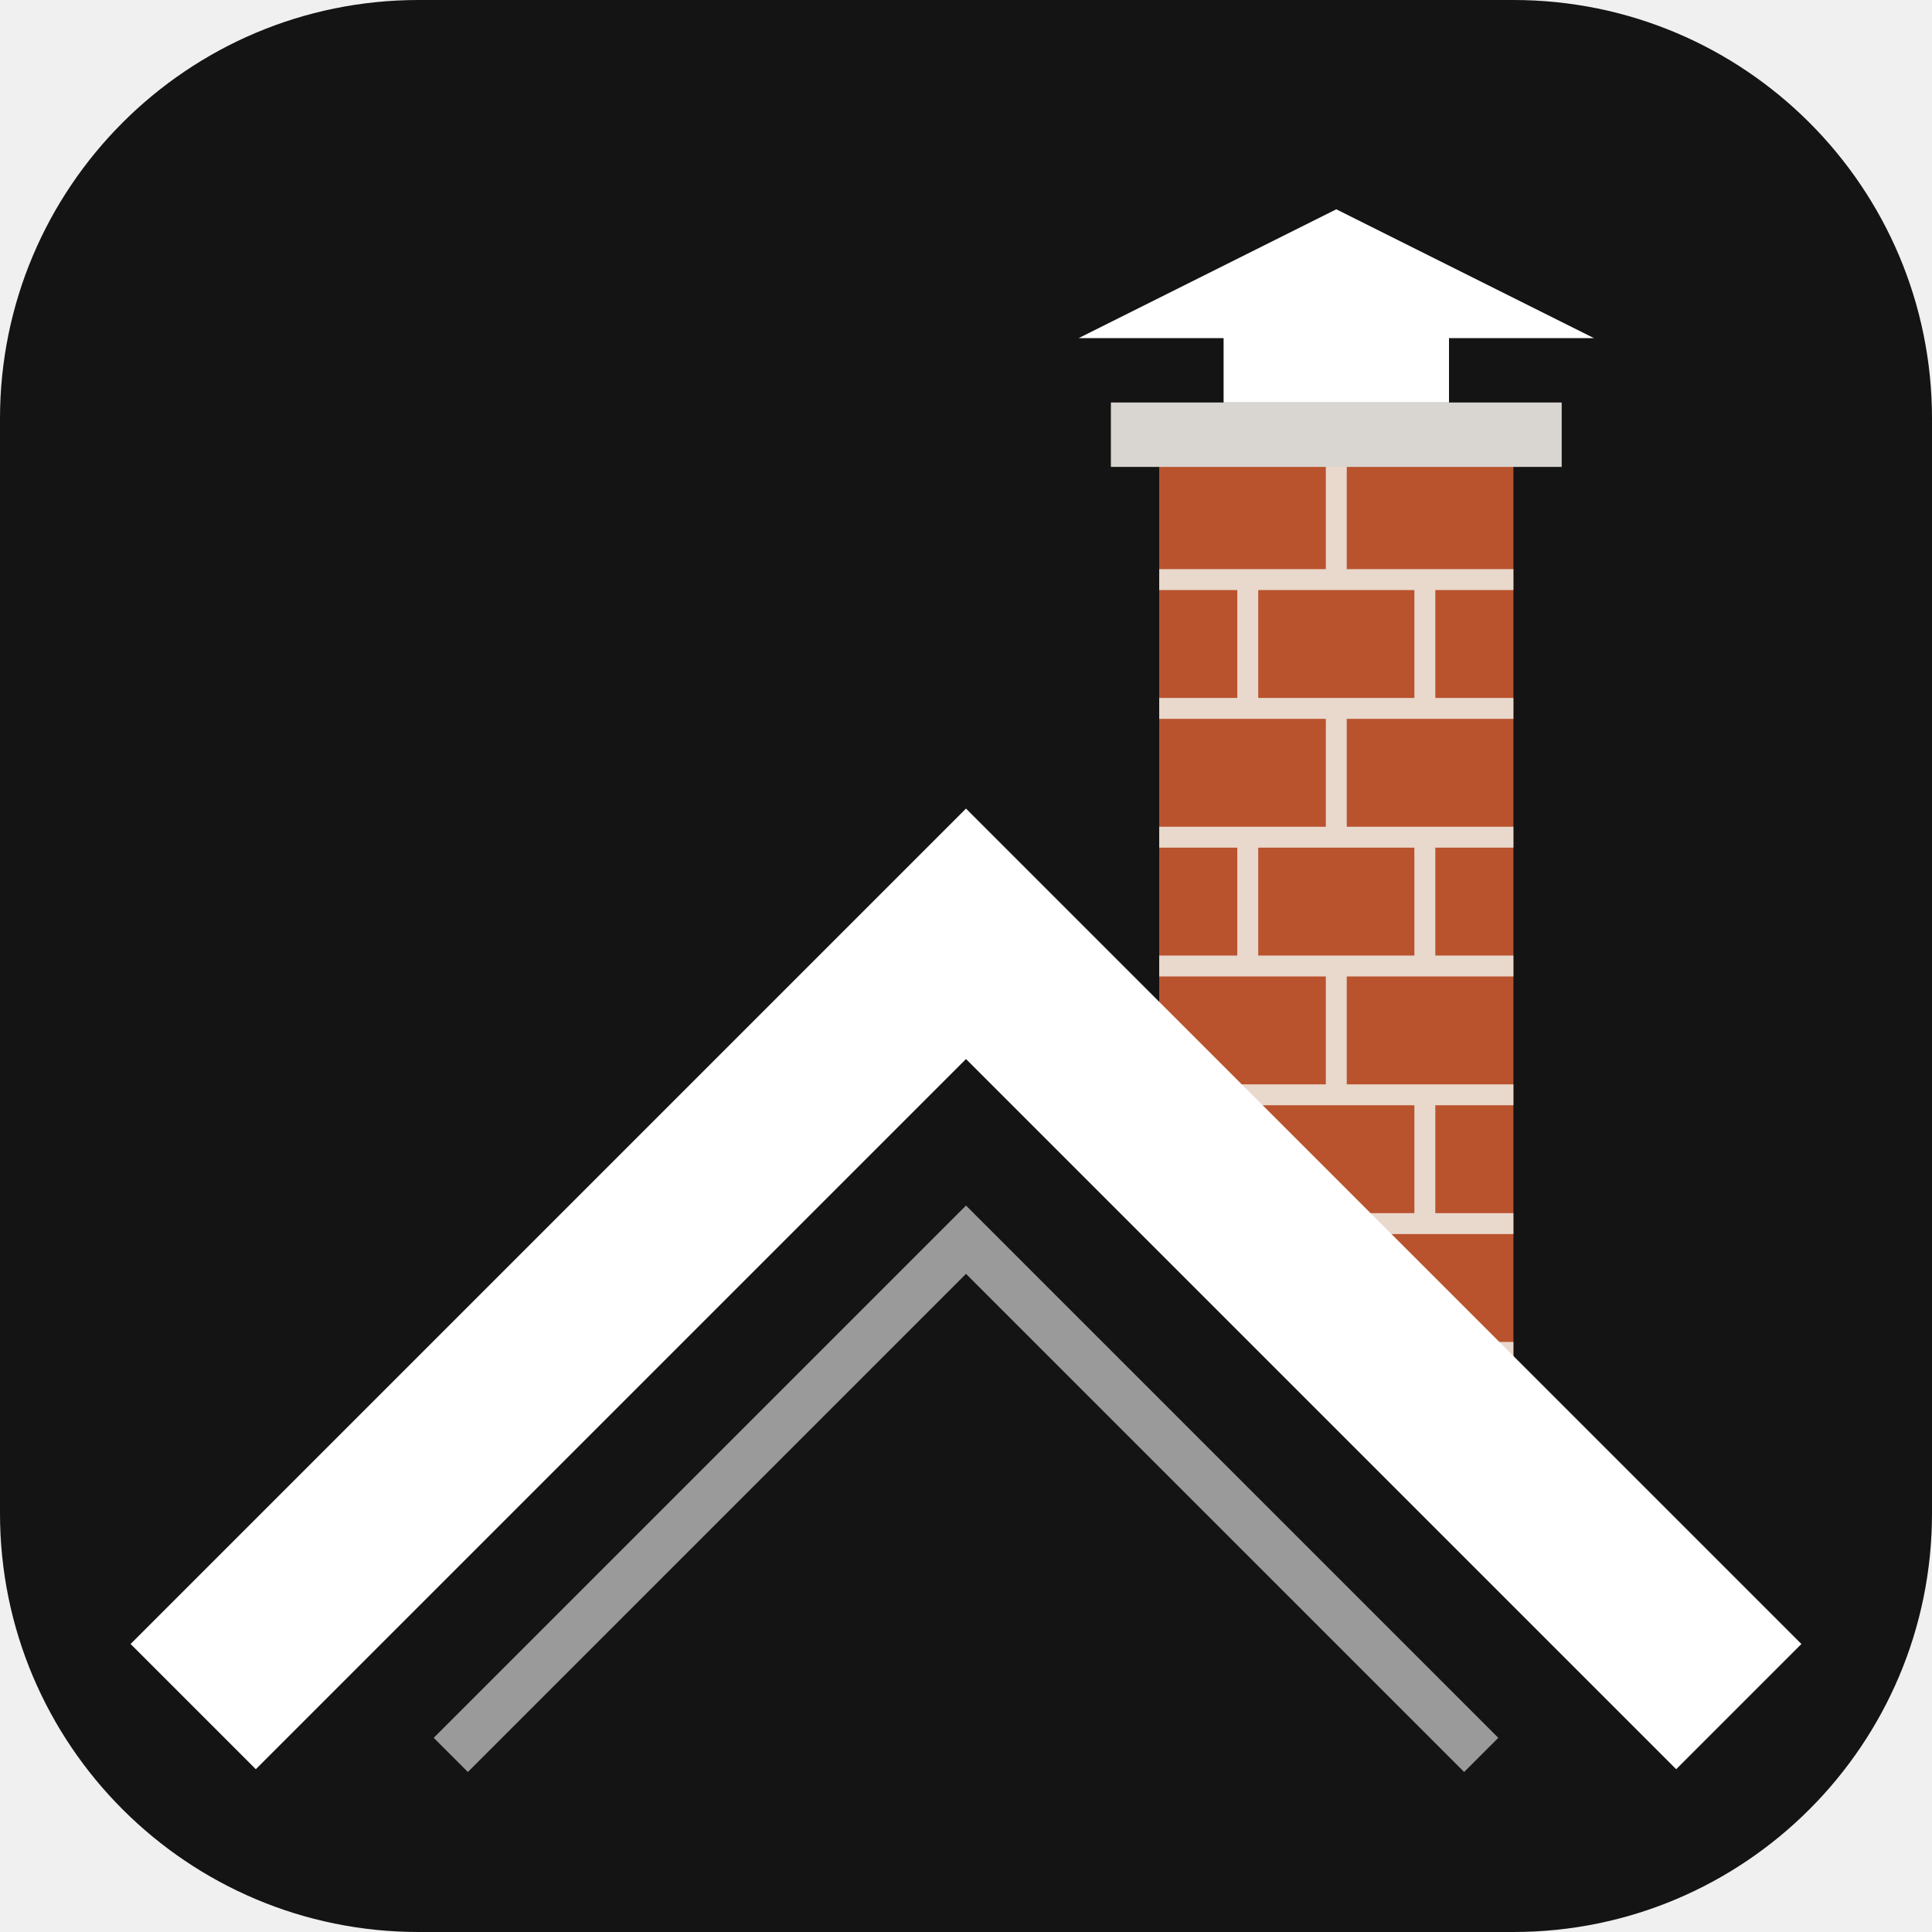
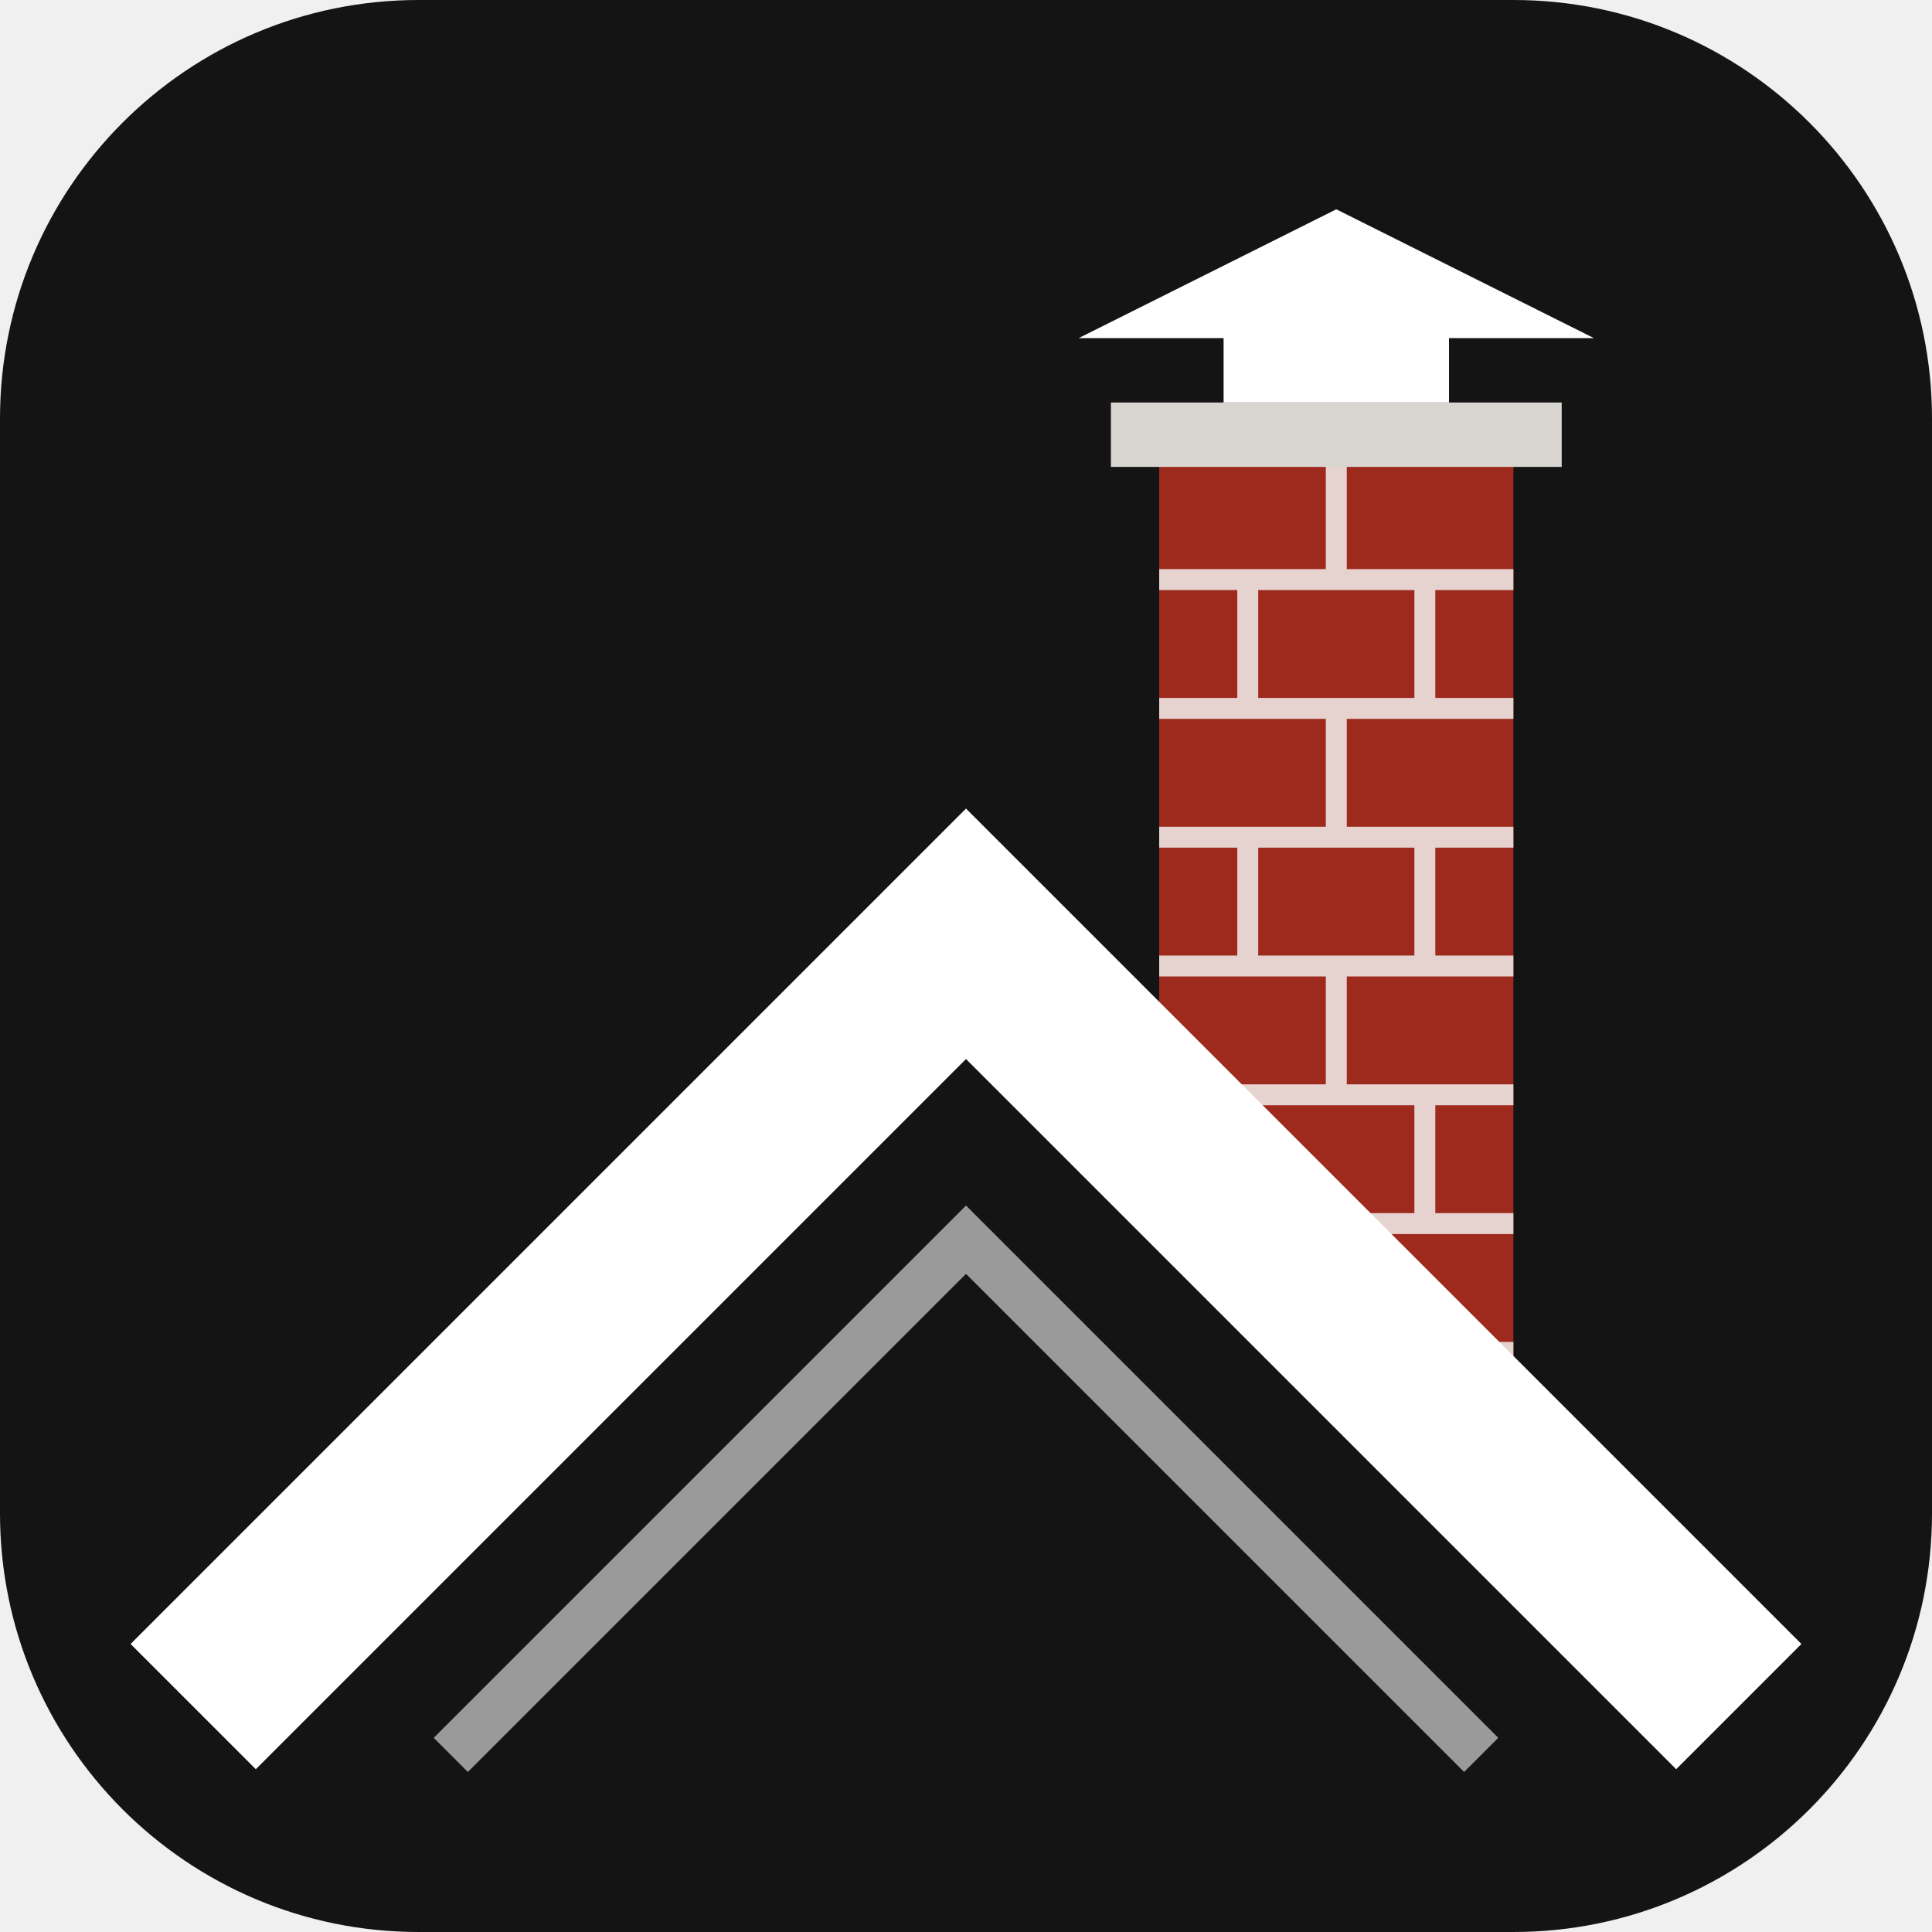
<svg xmlns="http://www.w3.org/2000/svg" viewBox="0 0 120 120">
  <rect width="120" height="120" rx="26" fill="#141414" />
  <g transform="translate(8,12)">
    <defs>
      <clipPath id="ckfv">
        <polygon points="64,16 86,16 86,82 64,60" />
      </clipPath>
    </defs>
    <g clip-path="url(#ckfv)">
-       <rect x="64" y="16" width="22" height="70" fill="#B9532E" />
-       <path d="M64 24H86M64 32H86M64 40H86M64 48H86M64 56H86M64 64H86M64 72H86M64 80H86M75 16V24M69.5 24V32M80.5 24V32M75 32V40M69.5 40V48M80.5 40V48M75 48V56M69.5 56V64M80.5 56V64M75 64V72M69.5 72V80M80.5 72V80" stroke="#E9D8CC" stroke-width="1.3" fill="none" />
+       <rect x="64" y="16" width="22" height="70" fill="#9E2A1E" />
+       <path d="M64 24H86M64 32H86M64 40H86M64 48H86M64 56H86M64 64H86M64 72H86M64 80H86M75 16V24M69.5 24V32M80.5 24V32M75 32V40M69.5 40V48M80.5 40V48M75 48V56M69.5 56V64M80.5 56V64M75 64V72M69.5 72V80M80.5 72V80" stroke="#E6D3D0" stroke-width="1.3" fill="none" />
    </g>
    <rect x="61" y="13" width="28" height="4" fill="#D9D6D2" />
    <rect x="68" y="8" width="14" height="5" fill="#FFFFFF" />
    <polygon points="59,9 75,1 91,9" fill="#FFFFFF" />
    <polyline points="20,97 52,65 84,97" fill="none" stroke="#9A9A9A" stroke-width="3" />
    <polyline points="4,94 52,46 100,94" fill="none" stroke="#FFFFFF" stroke-width="11" stroke-linejoin="miter" />
  </g>
</svg>
